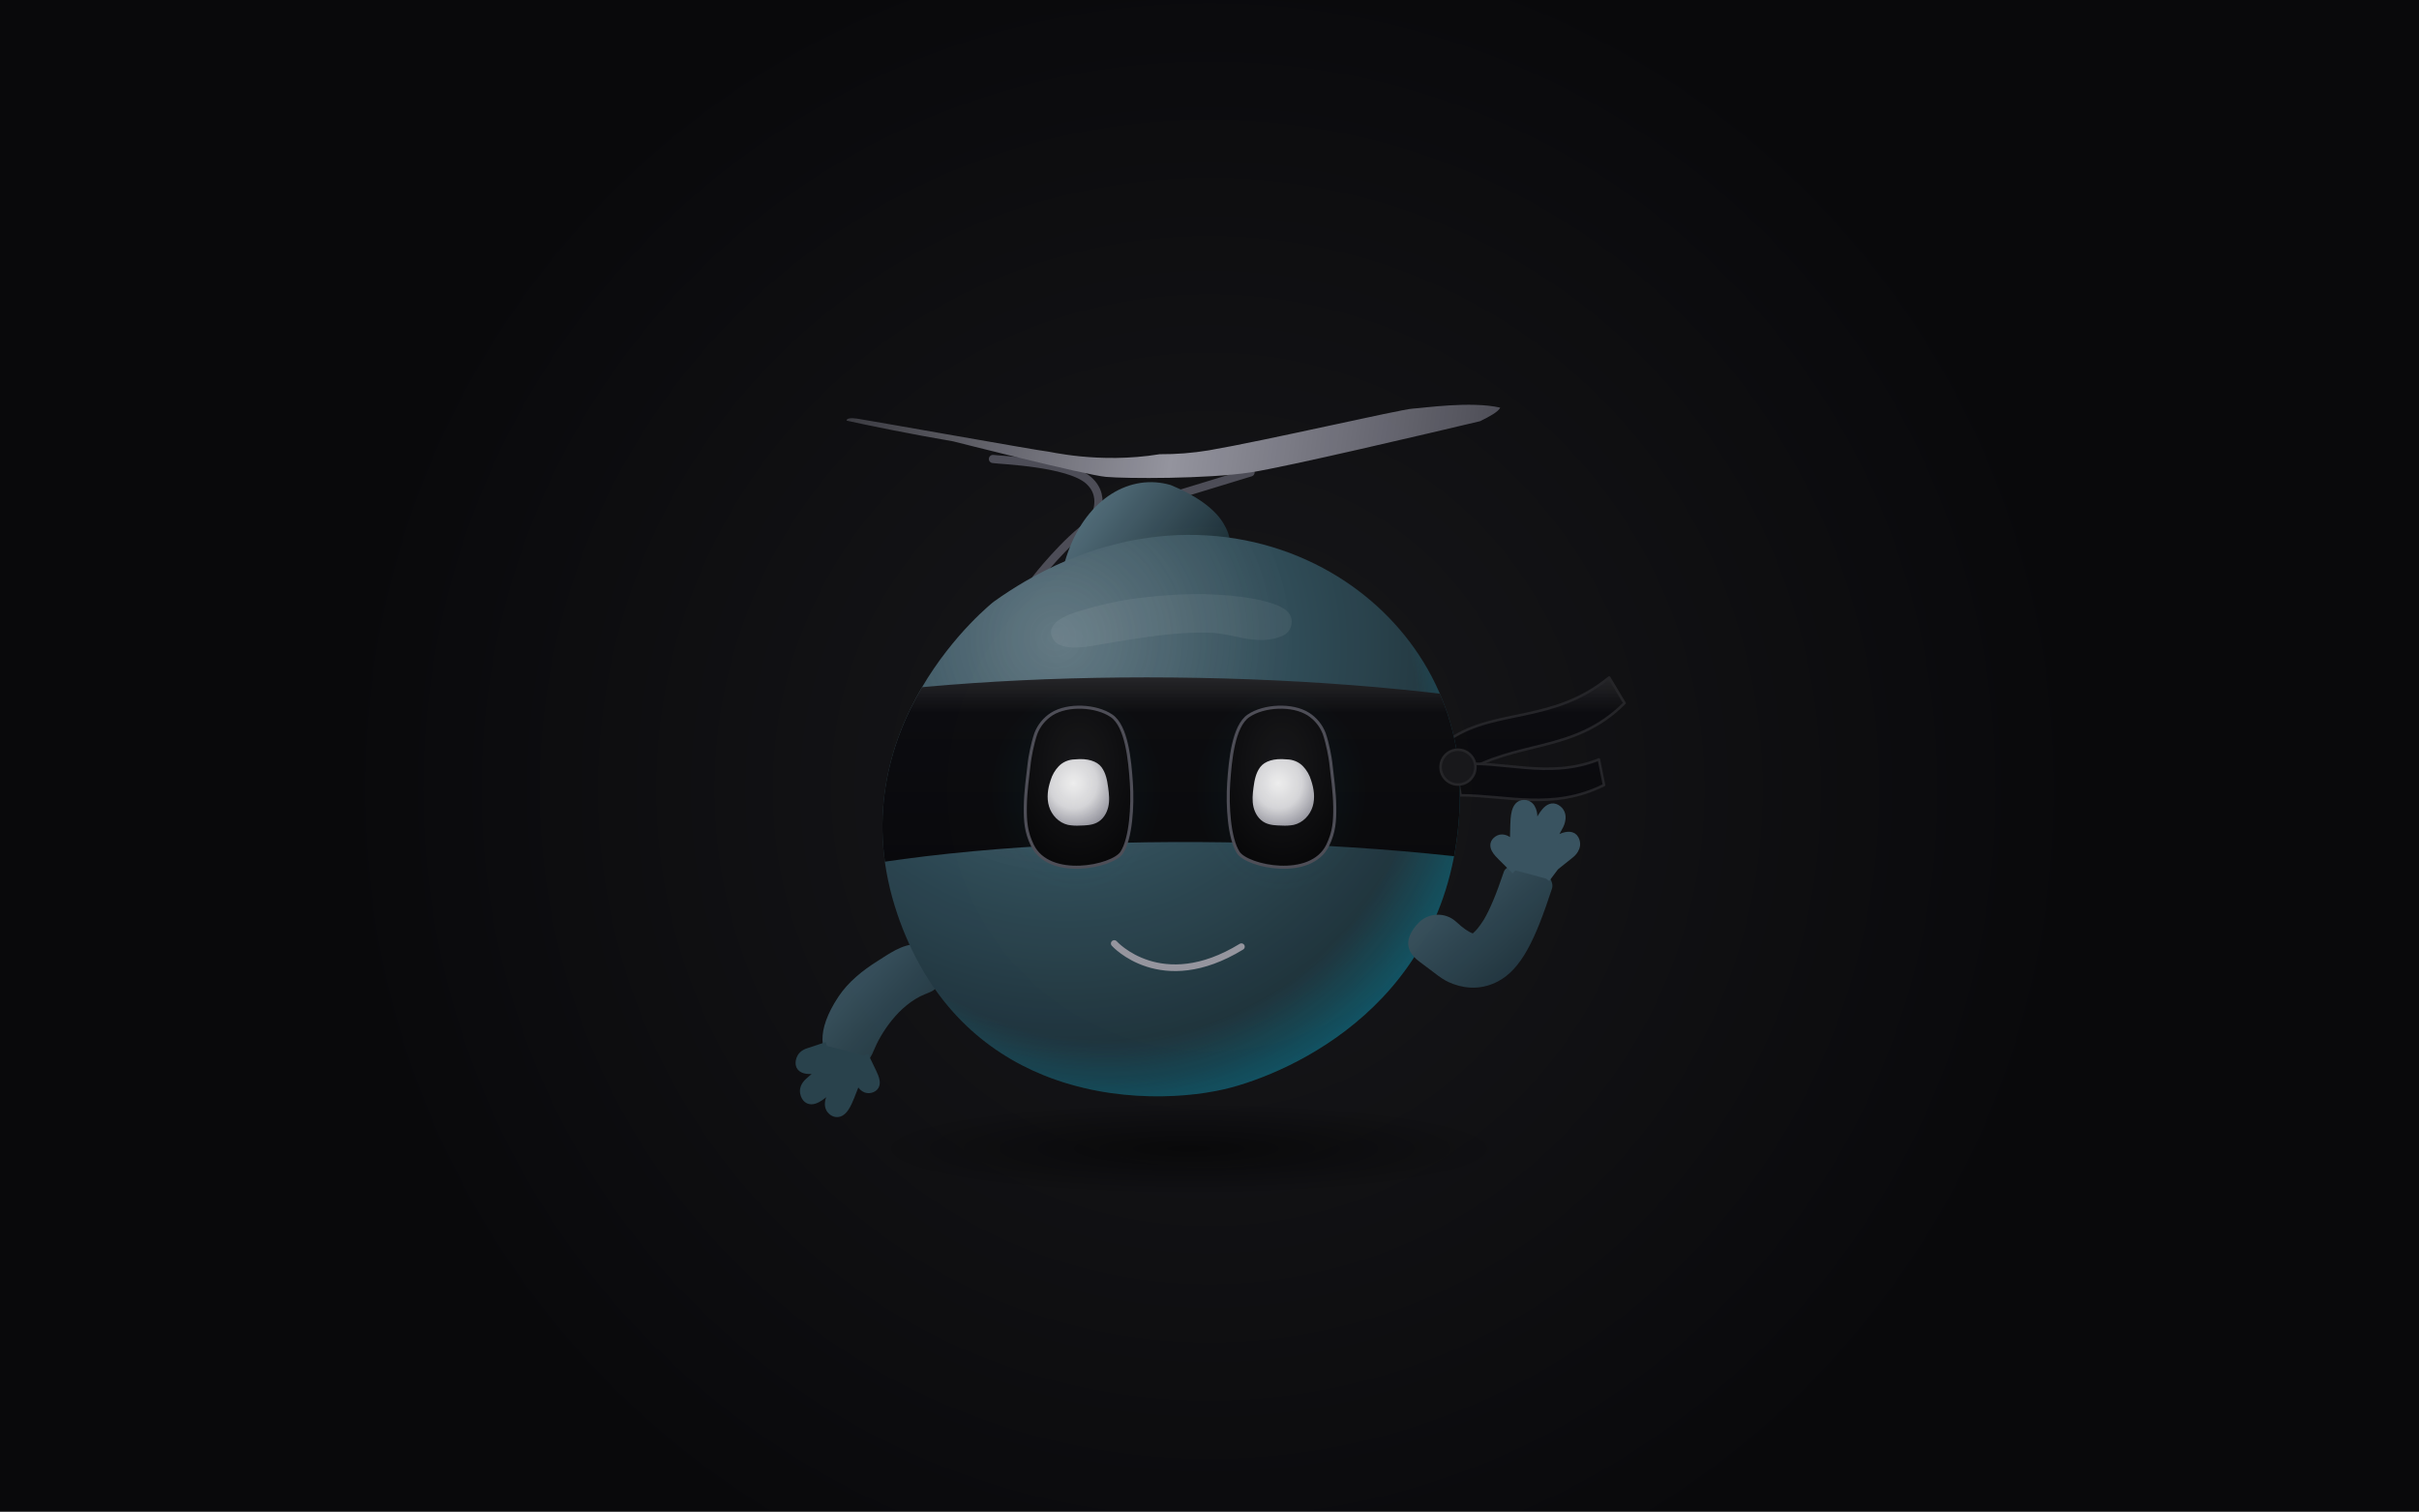
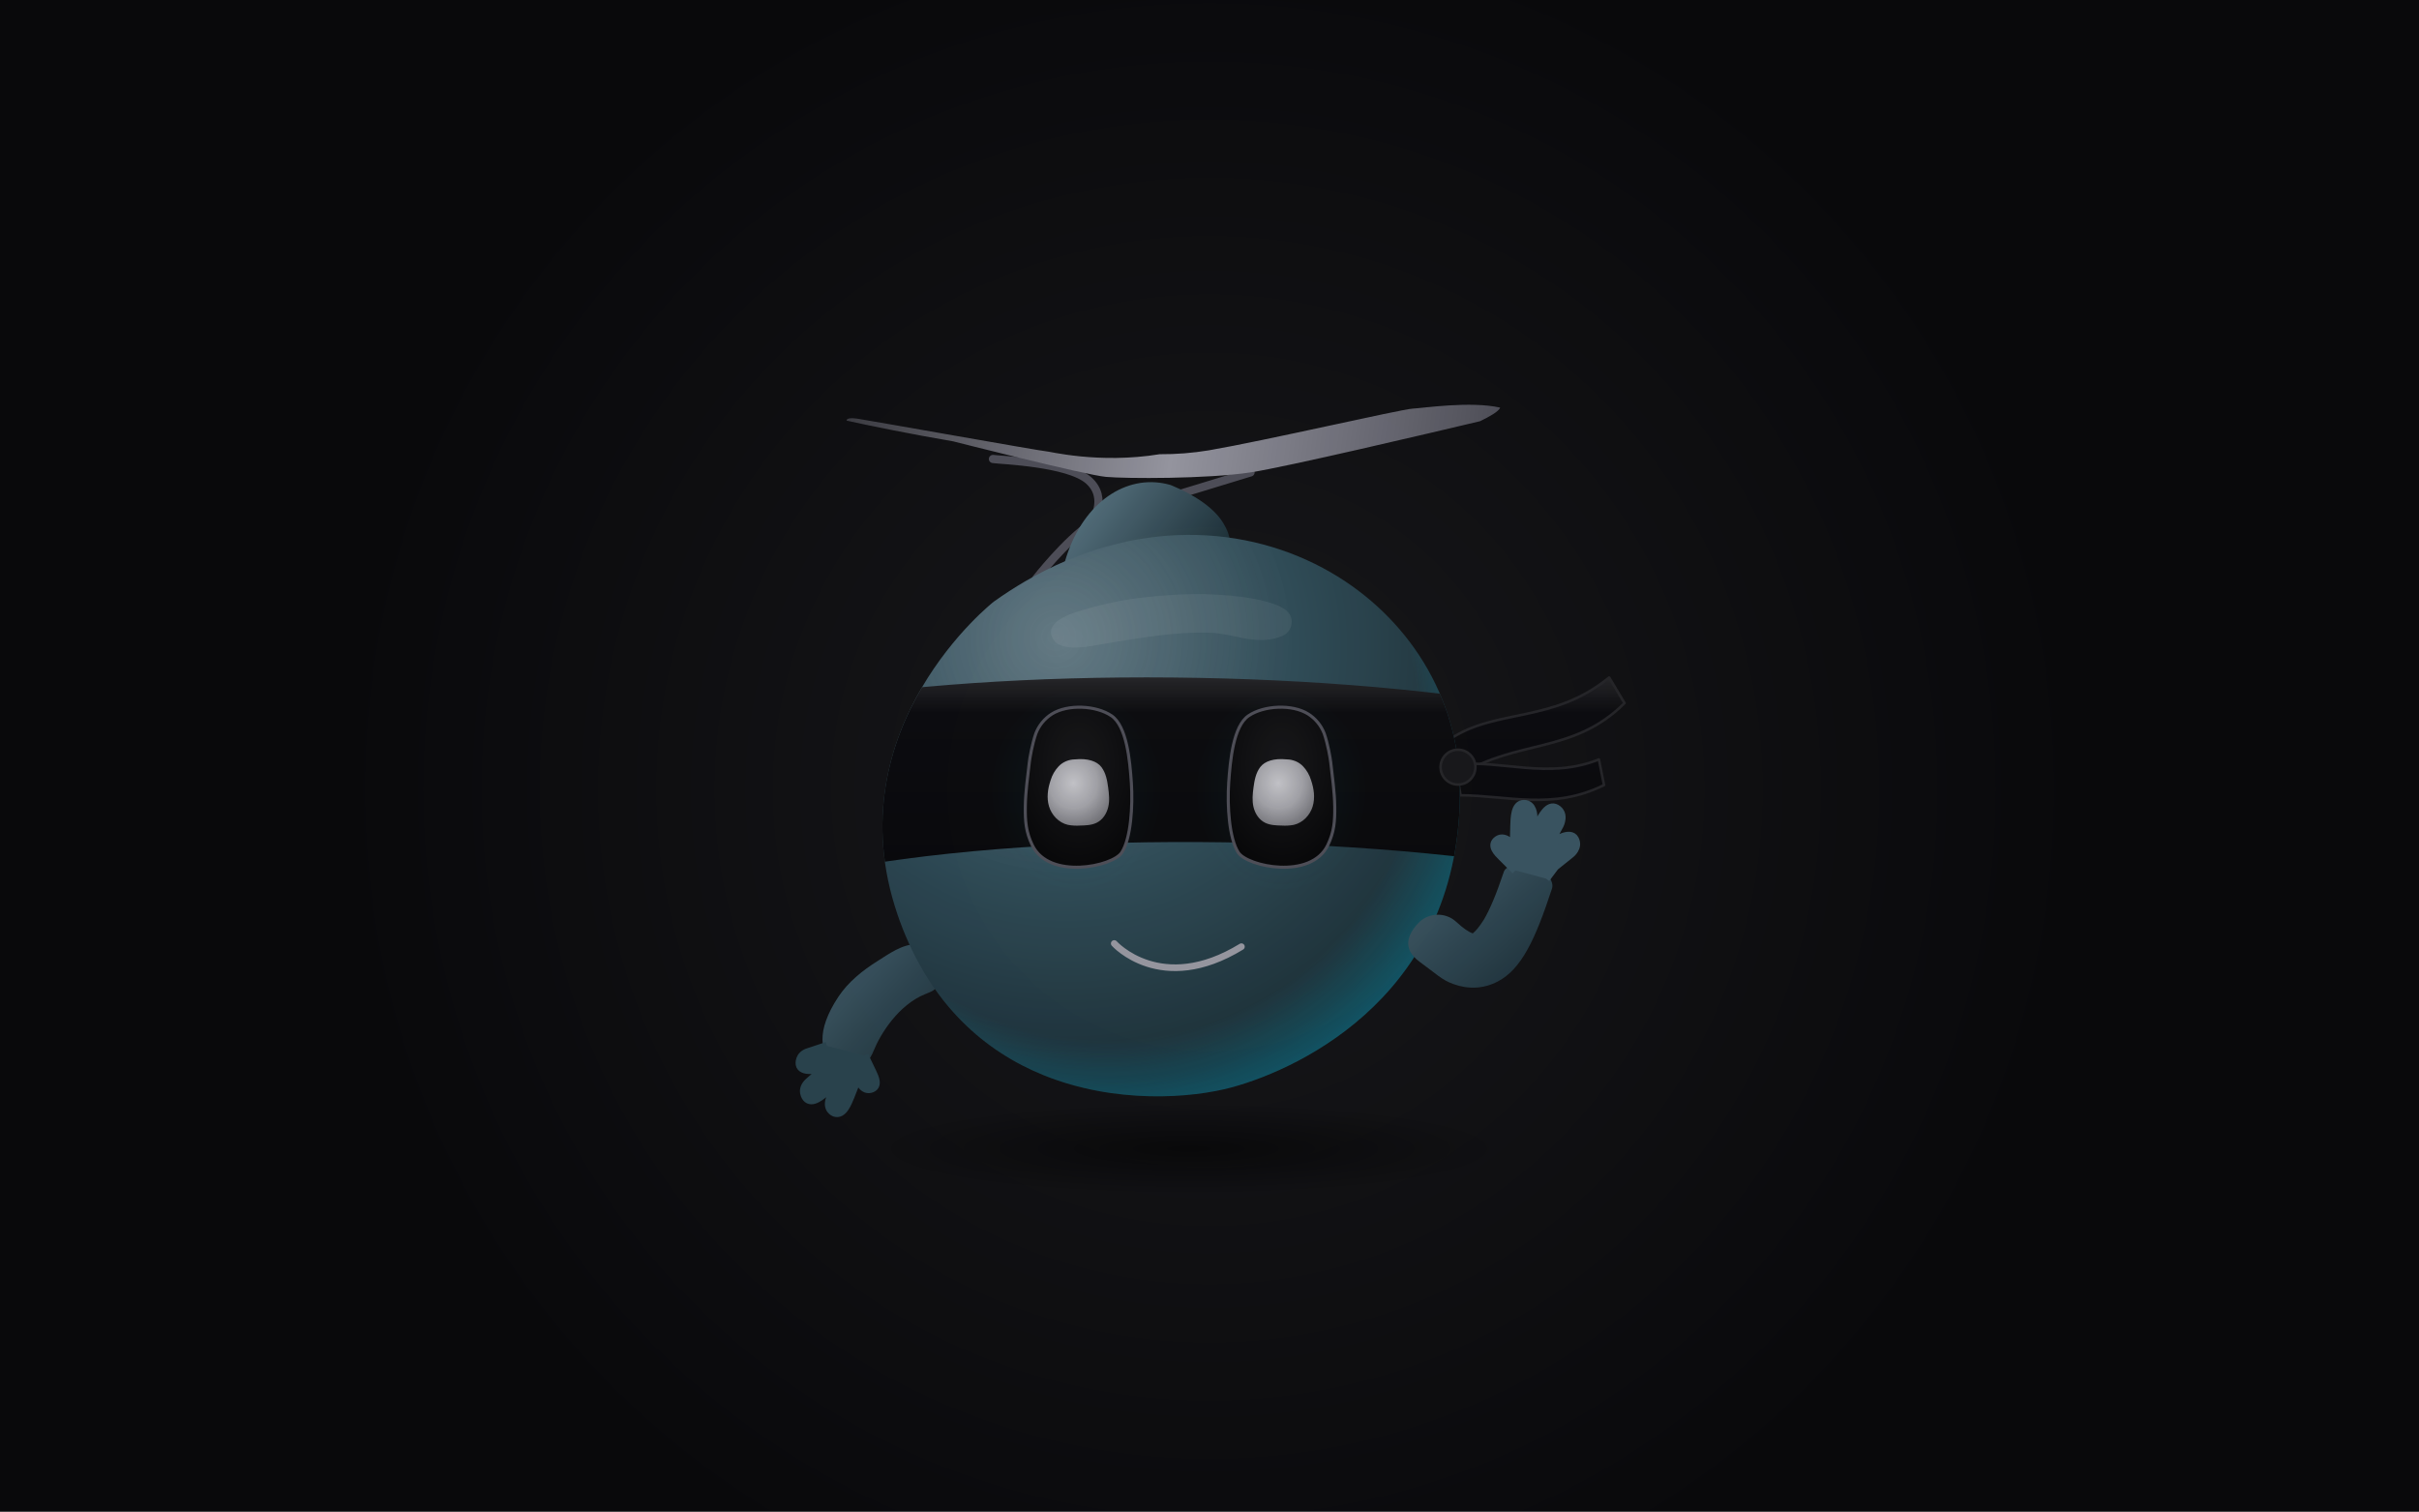
<svg xmlns="http://www.w3.org/2000/svg" viewBox="0 0 1440 900" fill="none">
  <defs>
    <path id="o-body" d="M43.944 49.275 C65.305 36.799 87.351 38.056 103.622 47.452 C118.602 56.095 128.689 71.632 128.863 89.714 C129.224 129.297 98.355 144.187 84.374 148.002 C76.602 150.120 61.650 151.340 47.559 145.615 C36.291 141.035 25.585 132.028 19.534 115.496 L19.107 114.270 C6.629 77.722 37.881 53.209 37.881 53.209 C39.897 51.772 41.920 50.460 43.944 49.275Z" />
    <clipPath id="o-clip">
      <use href="#o-body" />
    </clipPath>
    <radialGradient id="o-skin" cx="52" cy="62" r="118" gradientUnits="userSpaceOnUse">
      <stop stop-color="#4f6b78" />
      <stop offset=".38" stop-color="#32505c" />
      <stop offset=".74" stop-color="#1c3038" />
      <stop offset="1" stop-color="#0f1c22" />
    </radialGradient>
    <radialGradient id="o-sheen" cx="50" cy="60" r="46" gradientUnits="userSpaceOnUse">
      <stop stop-color="#fafafa" stop-opacity=".16" />
      <stop offset="1" stop-color="#fafafa" stop-opacity="0" />
    </radialGradient>
    <radialGradient id="o-rim" cx="60" cy="78" r="78" gradientUnits="userSpaceOnUse">
      <stop offset=".78" stop-color="#00b8db" stop-opacity="0" />
      <stop offset="1" stop-color="#00b8db" stop-opacity=".38" />
    </radialGradient>
    <linearGradient id="o-band" x1="0" y1="68" x2="0" y2="106" gradientUnits="userSpaceOnUse">
      <stop stop-color="#27272a" />
      <stop offset=".18" stop-color="#0c0c0f" />
      <stop offset="1" stop-color="#09090b" />
    </linearGradient>
    <linearGradient id="o-metal" x1="10" y1="12" x2="136" y2="30" gradientUnits="userSpaceOnUse">
      <stop stop-color="#3f3f46" />
      <stop offset=".5" stop-color="#9f9fa9" />
      <stop offset="1" stop-color="#52525c" />
    </linearGradient>
    <linearGradient id="o-cap" x1="56" y1="30" x2="80" y2="48" gradientUnits="userSpaceOnUse">
      <stop stop-color="#5f7d8a" />
      <stop offset="1" stop-color="#1c3038" />
    </linearGradient>
    <linearGradient id="o-limb" x1="0" y1="0" x2="1" y2="1">
      <stop stop-color="#466371" />
      <stop offset="1" stop-color="#1c3038" />
    </linearGradient>
    <radialGradient id="o-socket" cx=".5" cy=".35" r=".75">
      <stop stop-color="#18181b" />
      <stop offset="1" stop-color="#050506" />
    </radialGradient>
    <radialGradient id="o-pupil" cx=".42" cy=".36" r=".7">
-       <stop stop-color="#ffffff" />
-       <stop offset=".55" stop-color="#e4e4e7" />
-       <stop offset="1" stop-color="#9f9fa9" />
+       <stop stop-color="#cfcfd4" />
+       <stop offset=".55" stop-color="#ababb1" />
+       <stop offset="1" stop-color="#79797f" />
    </radialGradient>
    <radialGradient id="o-glow" cx=".5" cy=".5" r=".5">
      <stop stop-color="#00b8db" stop-opacity=".07" />
      <stop offset="1" stop-color="#00b8db" stop-opacity="0" />
    </radialGradient>
    <radialGradient id="o-shadow" cx=".5" cy=".5" r=".5">
      <stop stop-color="#000" stop-opacity=".55" />
      <stop offset="1" stop-color="#000" stop-opacity="0" />
    </radialGradient>
    <radialGradient id="ambient" cx="720" cy="470" r="520" gradientUnits="userSpaceOnUse">
      <stop stop-color="#18181b" />
      <stop offset="1" stop-color="#09090b" />
    </radialGradient>
  </defs>
  <rect width="1440" height="900" fill="#09090b" />
  <rect width="1440" height="900" fill="url(#ambient)" />
  <g transform="translate(476 196) scale(3.05)" opacity=".92">
    <ellipse cx="76" cy="160" rx="62" ry="9" fill="url(#o-shadow)" />
    <path d="M7.162 143.813 C10.460 145.954 13.120 144.158 14.451 140.861 C15.783 137.563 19.311 131.894 24.519 129.810 C26.314 129.091 26.983 128.876 27.263 126.643 C27.344 125.838 27.221 125.026 26.905 124.281 C26.577 123.479 26.095 122.740 25.487 122.111 C24.280 120.867 24.118 120.388 22.951 120.064 C20.000 120.000 17.255 122.084 15.245 123.337 C12.311 125.170 9.495 127.425 7.567 130.334 C3.158 136.977 3.833 141.575 7.162 143.813Z" fill="url(#o-limb)" />
    <path d="M5.337 139.938L1.735 141.138 C-.250 141.739 .026 143.497 .026 143.497 C.303 145.254 3.719 144.511 5.060 144.097 L1.828 146.913 C.017 148.506 1.318 150.055 1.318 150.055 C2.438 151.383 4.429 149.545 5.384 148.714 L7.232 147.158L5.938 150.207 C5.154 152.332 6.815 152.933 6.815 152.933 C8.476 153.533 9.404 150.995 9.911 149.794 L11.342 146.144 C11.342 146.144 12.144 148.730 13.831 148.300 C15.592 147.852 14.618 145.958 14.204 145.080 L12.633 141.801" fill="#2b4651" stroke="#2b4651" stroke-width="1.6" stroke-linejoin="round" />
    <g fill="url(#o-band)" stroke="#27272a" stroke-width=".5" stroke-linejoin="round">
      <path d="M127 80C136 74 147 77 158 68L161 73C151 83 140 80 129 87Z" />
      <path d="M128 85C137 84 146 88 156 84L157 89C147 94 138 91 129 91Z" />
    </g>
    <path d="M37.736 25.341 C39.174 25.565 52.421 25.994 56.403 29.513 C60.385 33.032 56.966 37.913 56.966 37.913 C51.920 41.304 46.136 48.759 46.136 48.759 L56.487 50.190L63.316 41.681L72.398 32.730 L88.010 27.958" stroke="#52525c" stroke-width="1.6" stroke-linecap="round" stroke-linejoin="round" />
    <path d="M136.724 15.314 C130.953 14.004 121.725 15.404 119.660 15.510 C117.354 15.631 91.037 21.732 79.918 23.646 C76.731 24.177 73.504 24.434 70.273 24.411 C58.311 26.359 48.461 23.789 48.072 23.836 C47.624 23.885 13.355 17.781 11.236 17.467 C10.100 17.299 9.133 17.371 9.172 17.853 C13.159 18.743 22.106 20.566 29.968 21.897 C29.968 21.897 55.837 28.484 59.795 28.835 C63.752 29.187 79.513 29.255 88.010 27.958 C94.948 26.900 122.827 20.336 132.810 17.965 C134.602 17.103 136.478 16.058 136.724 15.314Z" fill="url(#o-metal)" />
    <path d="M51.296 47.234 C51.594 45.921 51.976 44.629 52.437 43.364 C56.217 33.003 64.545 28.128 72.420 30.427 C79.710 33.458 82.133 36.606 83.185 38.750 C83.579 39.501 83.846 40.311 83.975 41.149 L80.926 45.610Z" fill="url(#o-cap)" />
    <use href="#o-body" fill="url(#o-skin)" />
    <g clip-path="url(#o-clip)">
      <rect x="0" y="30" width="160" height="130" fill="url(#o-sheen)" />
      <rect x="0" y="30" width="160" height="130" fill="url(#o-rim)" />
      <path d="M51.366 56.320 C49.711 57.228 48.520 58.498 49.332 60.252 C50.315 62.387 53.687 62.408 57.225 61.808 C62.962 60.840 68.655 59.786 74.470 59.384 C76.367 59.236 78.271 59.194 80.172 59.257 C82.300 59.341 84.372 59.901 86.457 60.293 C89.033 60.778 91.845 60.968 94.297 59.851 C95.782 59.195 96.458 57.463 95.809 55.975 C95.358 54.858 93.697 53.336 86.510 52.297 C80.051 51.411 73.605 51.641 67.398 52.350 C63.591 52.772 59.826 53.516 56.145 54.575 C55.081 54.886 52.999 55.430 51.366 56.320Z" fill="#fafafa" fill-opacity=".07" />
      <path d="M0 73C40 66 104 66 150 75L150 106C104 98 40 98 0 107Z" fill="url(#o-band)" />
      <ellipse cx="54" cy="90" rx="17" ry="20" fill="url(#o-glow)" />
      <ellipse cx="94" cy="90" rx="17" ry="20" fill="url(#o-glow)" />
    </g>
    <circle cx="128.5" cy="85.5" r="3.4" fill="#18181b" stroke="#27272a" stroke-width=".5" />
    <g fill="url(#o-socket)" stroke="#52525c" stroke-width=".6">
      <path d="M83.745 88.572 C84.056 84.098 84.657 77.493 87.622 75.474 C90.586 73.455 96.159 73.153 99.288 75.138 C100.693 76.039 101.776 77.363 102.381 78.918 C103.110 81.026 103.569 83.747 103.663 84.565 C103.974 87.418 104.412 90.342 104.447 93.245 C104.481 96.070 104.328 98.170 103.075 100.749 C99.777 107.532 87.404 104.909 85.621 102.177 C83.838 99.446 83.446 93.046 83.745 88.572Z" />
      <path d="M64.750 88.573 C64.449 84.099 63.830 77.494 60.874 75.475 C57.918 73.456 52.337 73.154 49.207 75.139 C47.802 76.040 46.719 77.364 46.115 78.919 C45.383 81.027 44.926 83.748 44.833 84.566 C44.506 87.419 44.083 90.343 44.049 93.246 C44.015 96.083 44.176 98.171 45.421 100.750 C48.719 107.532 61.092 104.910 62.874 102.178 C64.657 99.447 65.052 93.047 64.750 88.573Z" />
    </g>
    <path d="M95.071 83.988 C92.568 83.731 90.772 84.339 89.904 85.487 C89.036 86.634 88.776 88.070 88.589 89.460 C88.418 90.733 88.288 92.039 88.589 93.297 C88.890 94.555 89.644 95.775 90.877 96.372 C91.849 96.843 92.990 96.882 94.086 96.908 C94.873 96.961 95.665 96.916 96.439 96.773 C98.264 96.355 99.636 94.842 100.139 93.168 C100.643 91.494 100.386 89.700 99.823 88.044 C99.531 87.053 99.002 86.134 98.277 85.355 C97.470 84.496 96.302 83.998 95.071 83.988Z" fill="url(#o-pupil)" />
    <path d="M53.734 83.988 C56.238 83.731 58.035 84.339 58.904 85.487 C59.772 86.634 60.032 88.070 60.219 89.460 C60.390 90.733 60.536 92.039 60.235 93.297 C59.934 94.555 59.180 95.775 57.947 96.372 C56.974 96.843 55.833 96.882 54.736 96.908 C53.948 96.961 53.156 96.916 52.381 96.773 C50.556 96.355 49.183 94.842 48.679 93.168 C48.175 91.494 48.432 89.700 48.996 88.044 C49.287 87.052 49.816 86.133 50.543 85.355 C51.347 84.499 52.508 84.002 53.734 83.988Z" fill="url(#o-pupil)" />
    <path d="M61.409 119.930 C61.409 119.930 70.543 130.152 86.229 120.551" stroke="#9f9fa9" stroke-width="1.3" stroke-linecap="round" fill="none" />
    <path d="M146.846 109.205 C143.594 119.154 140.880 124.931 136.259 127.349 C133.468 128.810 130.439 128.911 127.497 127.811 C125.290 126.986 124.446 126.005 120.981 123.474 C117.517 120.943 118.716 118.140 120.703 116 C122.690 113.859 126.037 113.734 128.178 115.721 C129.483 116.933 130.507 117.643 131.381 117.962 C132.018 117.419 132.531 116.861 133.559 115.263 C134.722 113.273 135.938 110.435 137.446 105.937 C137.931 104.452 141.093 104.183 143.735 105.161 C146.033 106.011 147.268 107.913 146.846 109.205Z" fill="url(#o-limb)" />
    <path d="M139.716 105.656 L137.046 102.989 C136.331 102.276 134.715 100.761 136.254 99.704 C137.728 98.691 139.425 100.942 139.425 100.942 C139.425 100.942 139.443 98.219 139.504 96.864 C139.565 95.509 139.554 92.696 141.371 92.701 C143.188 92.706 143.190 95.063 143.190 95.063 L143.029 98.505L144.251 96.317 C144.877 95.167 146.142 92.666 147.696 93.575 C149.504 94.636 148.325 96.833 148.325 96.833 L146.210 100.727 C147.356 99.851 150.387 97.922 151.281 99.548 C152.175 101.173 150.474 102.458 150.474 102.458 L147.426 104.900L145.661 107.254" fill="#3d5966" stroke="#3d5966" stroke-width="1.6" stroke-linejoin="round" />
  </g>
</svg>
